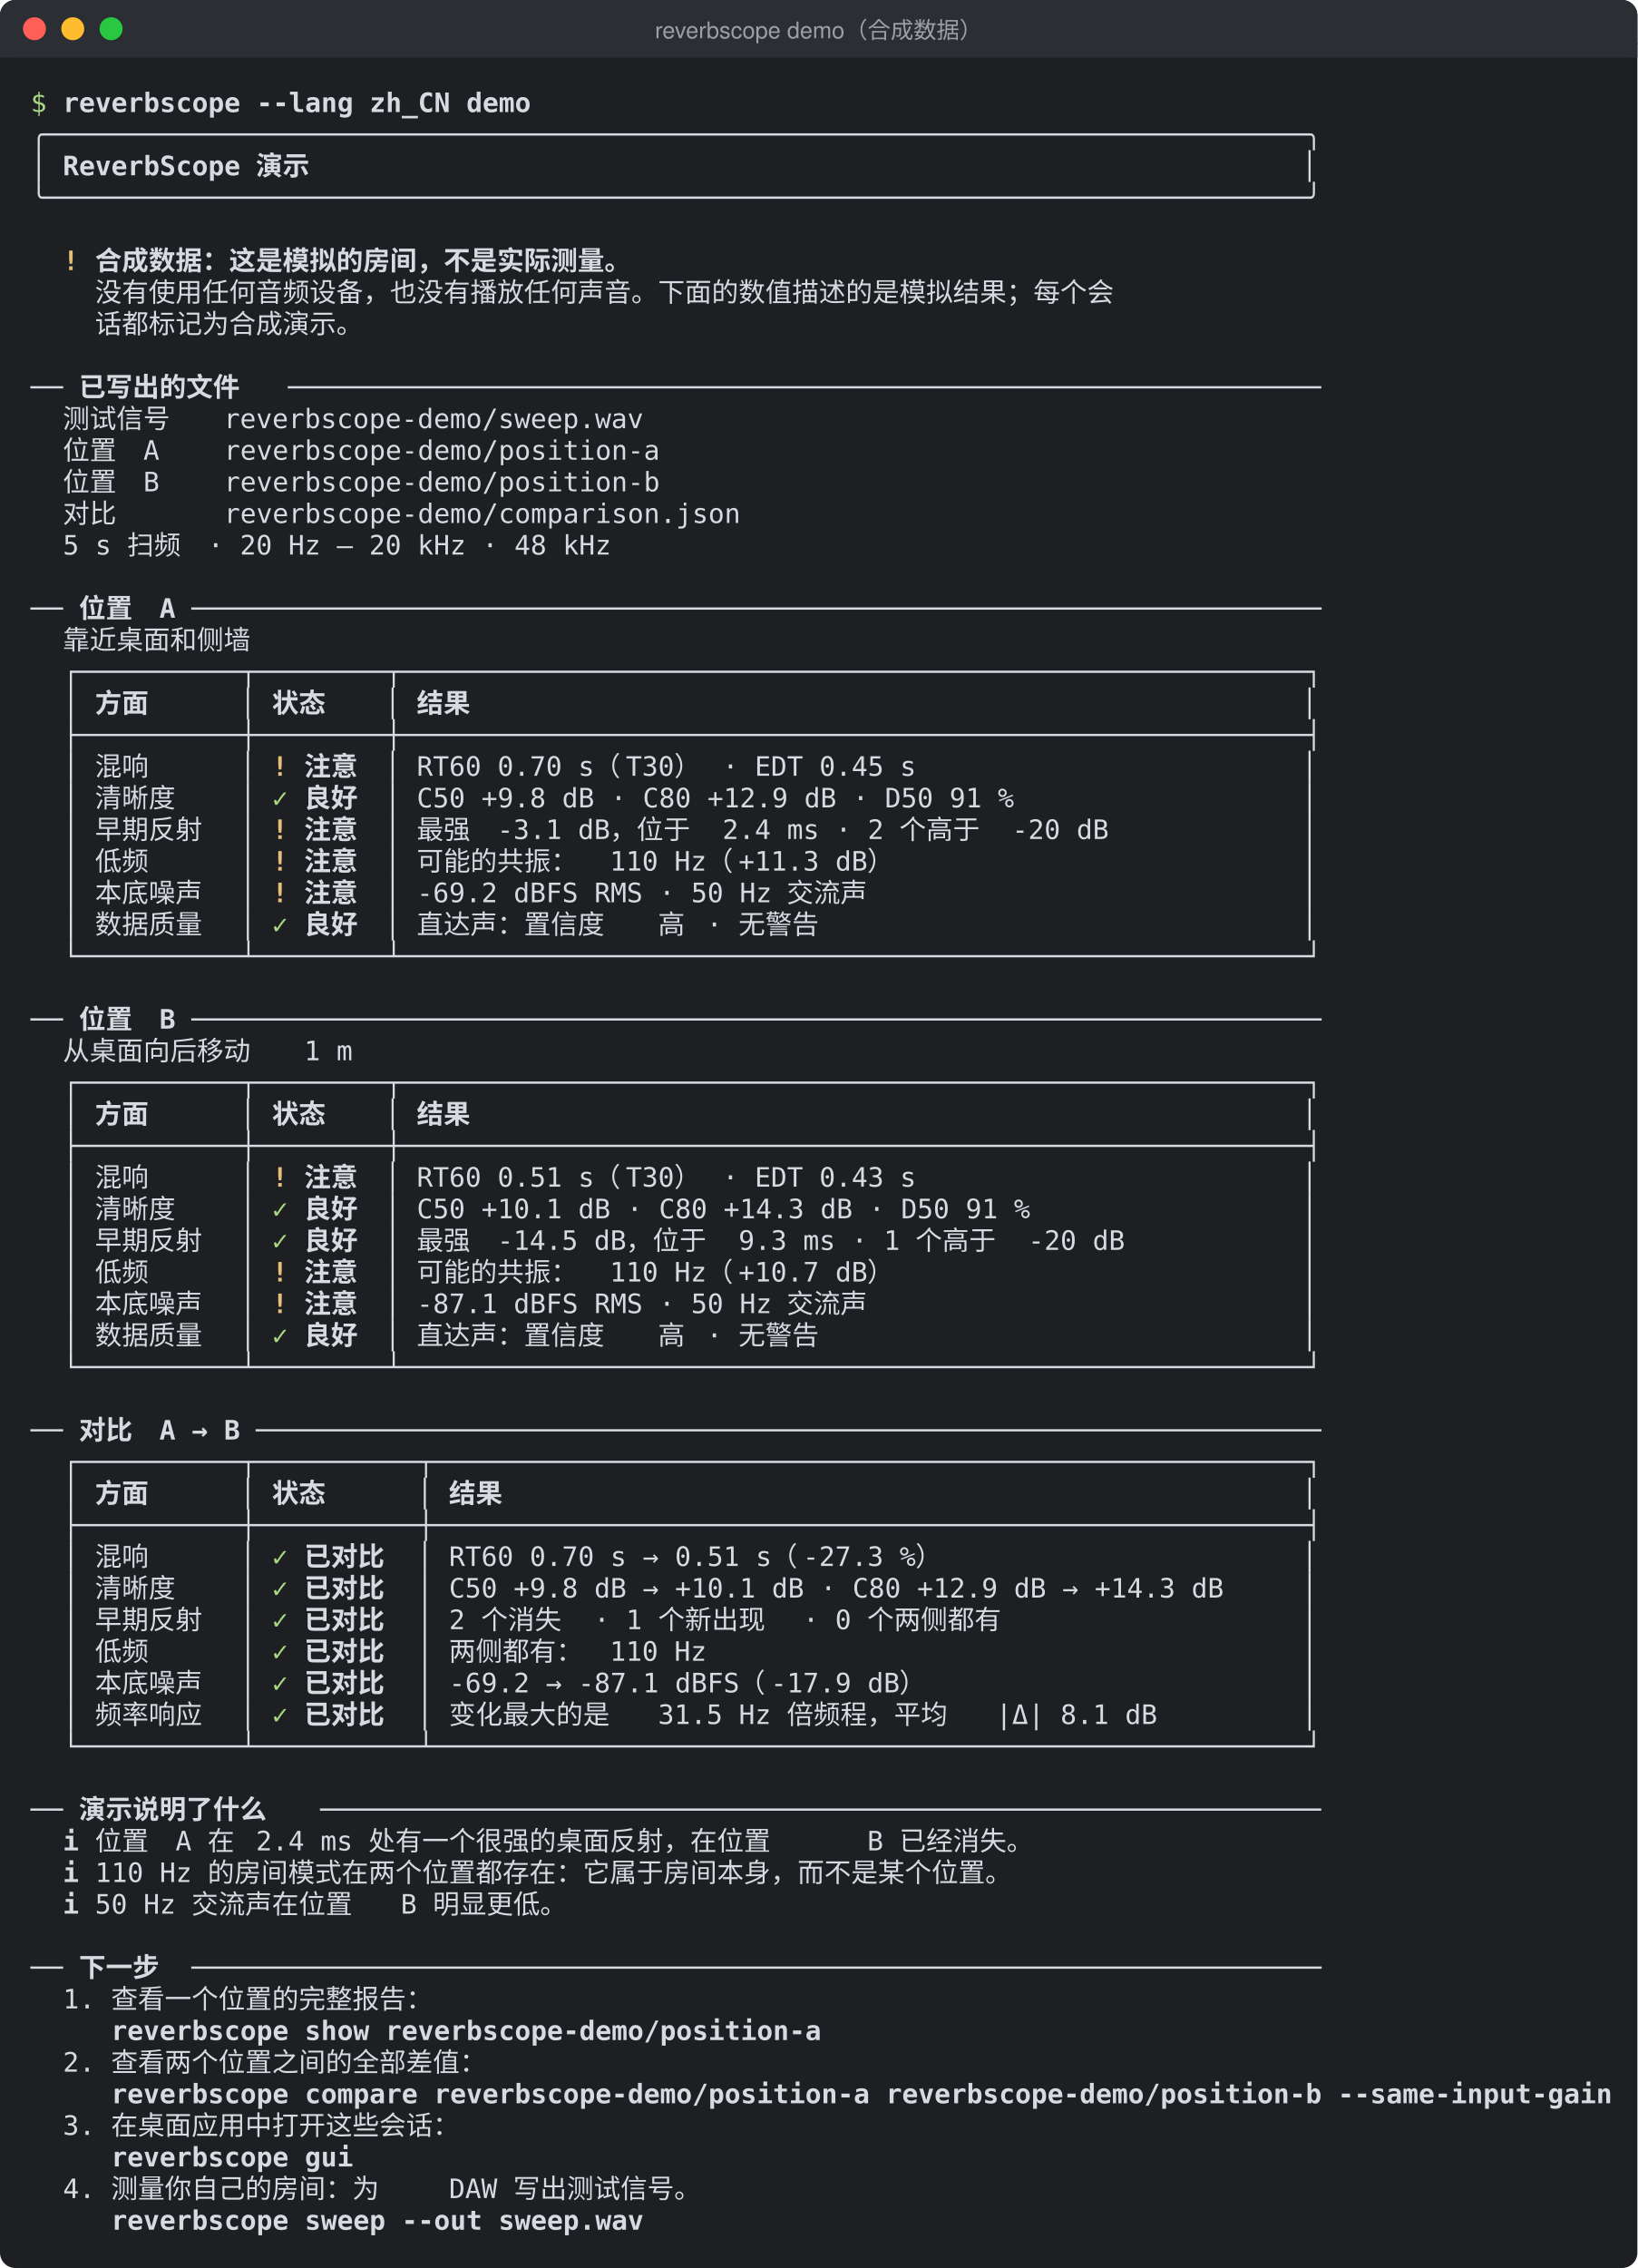
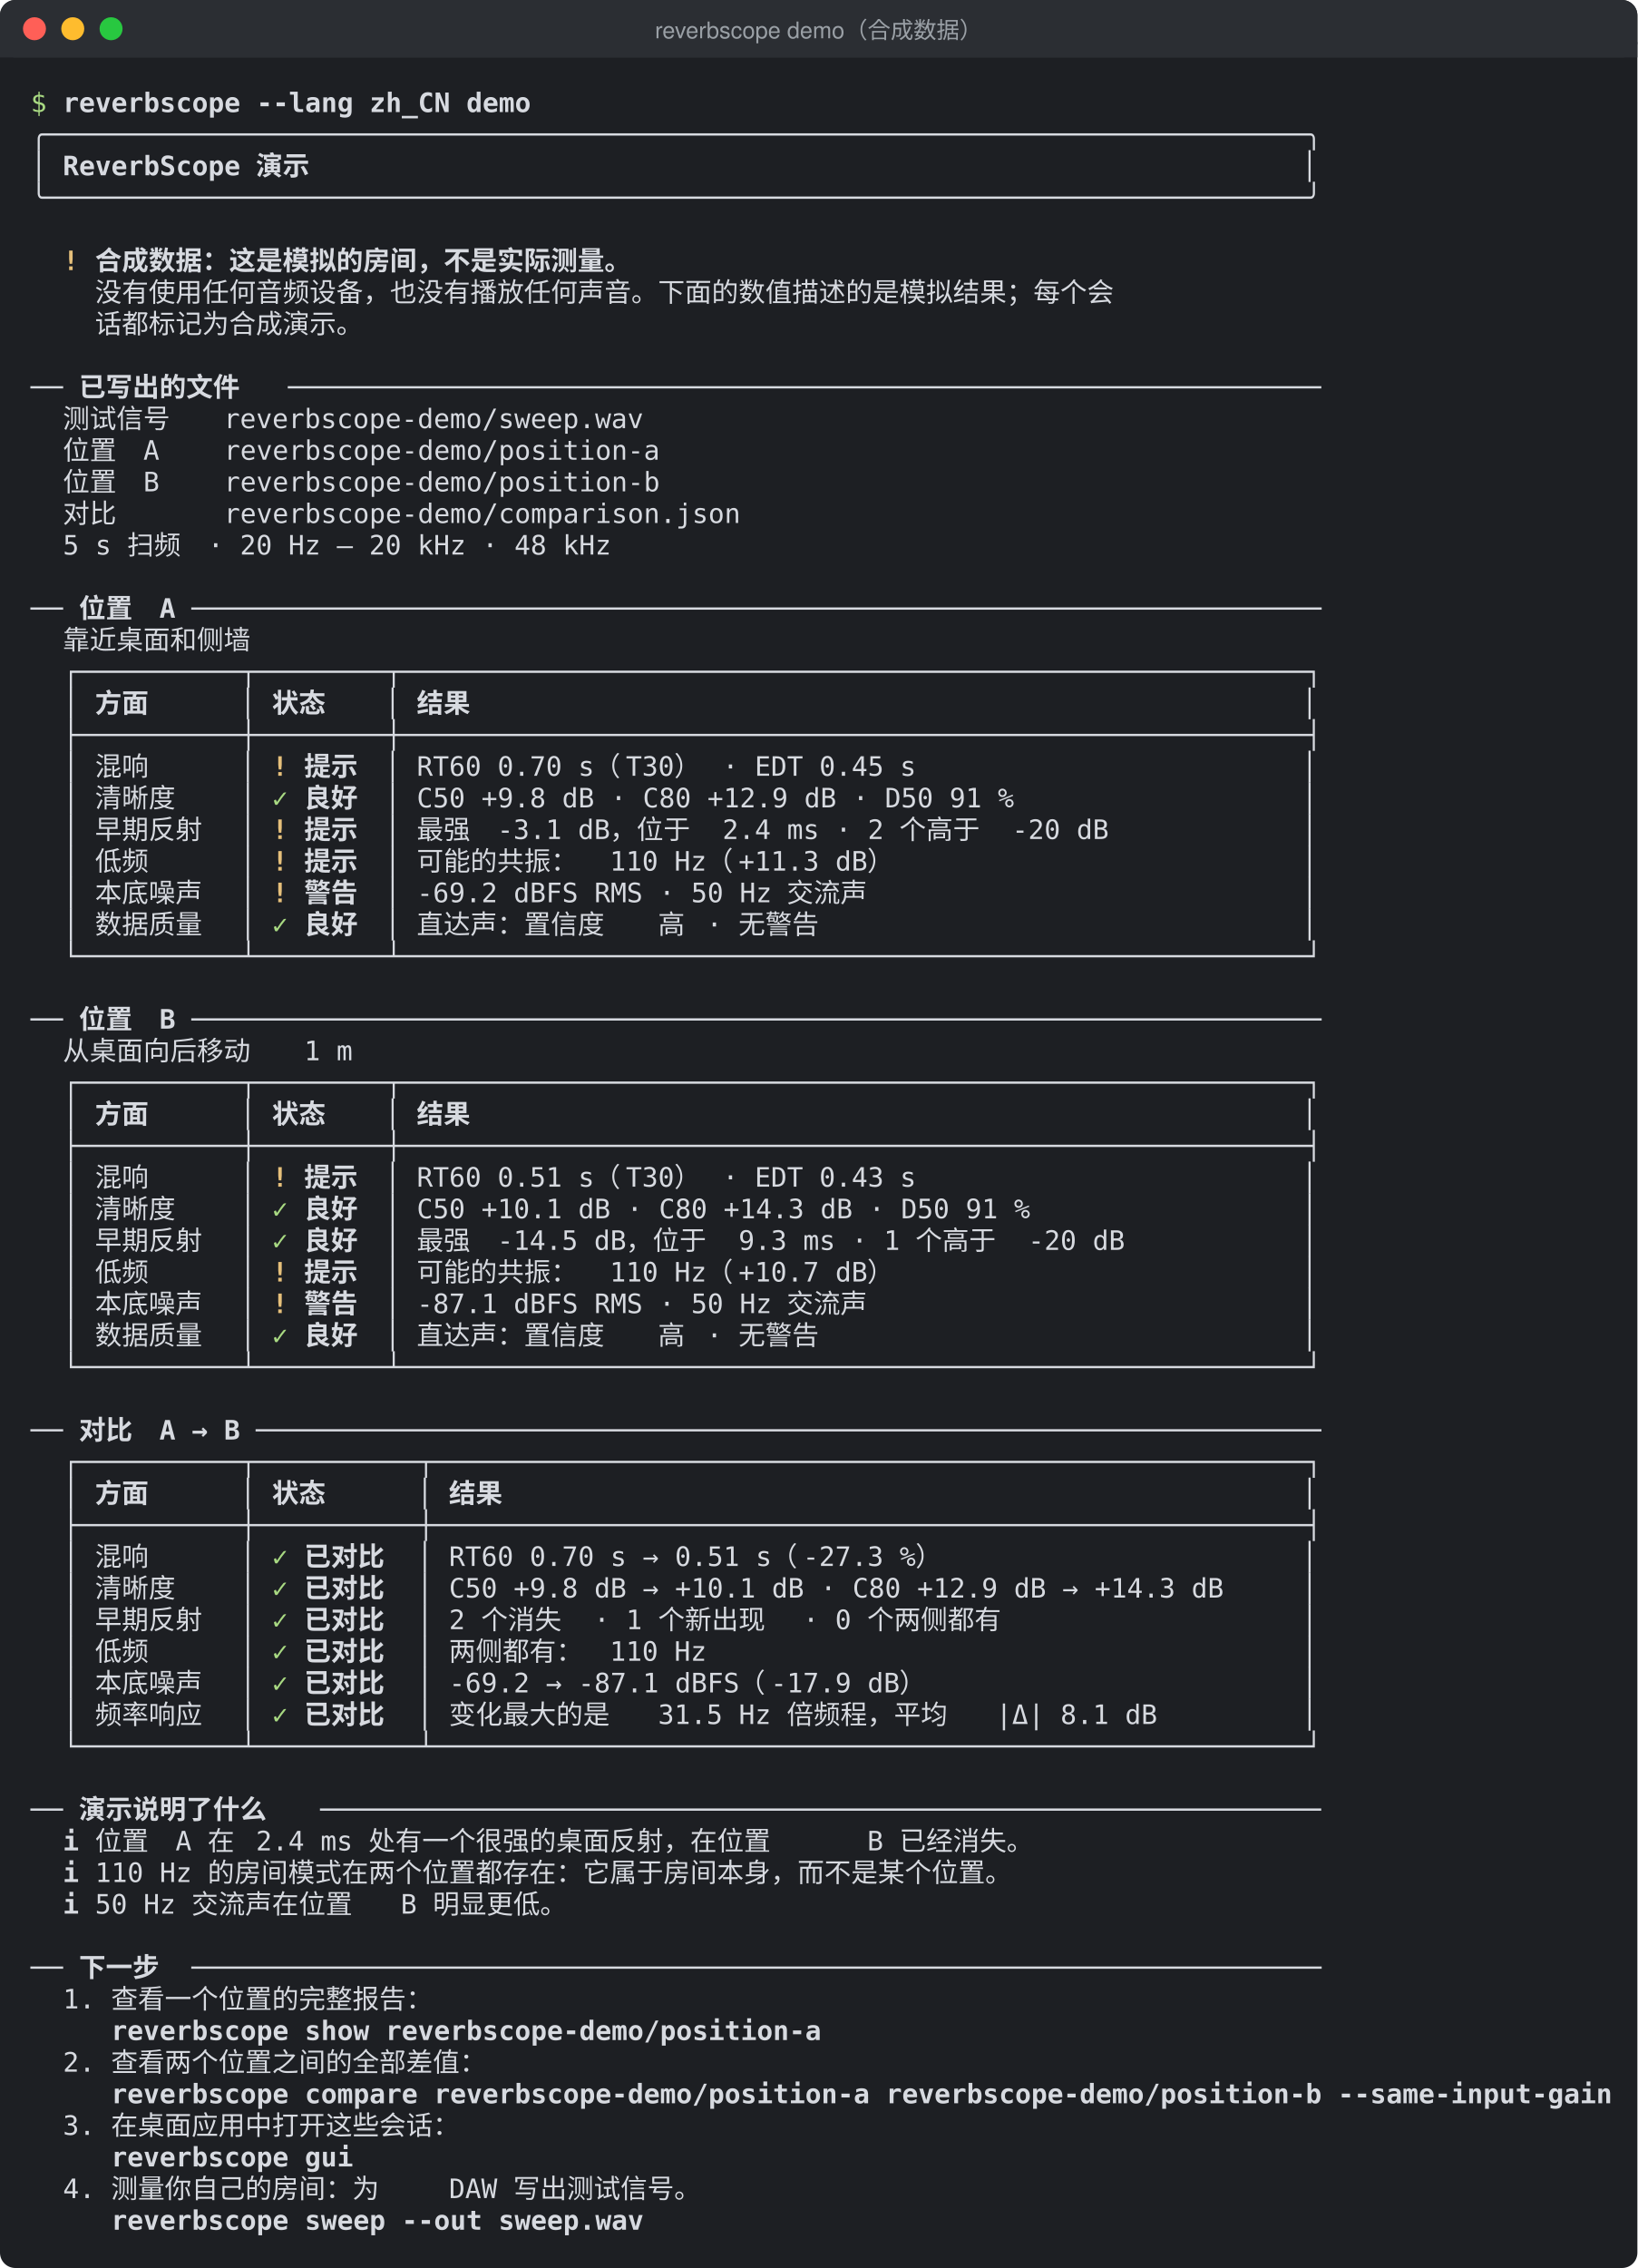
<svg xmlns="http://www.w3.org/2000/svg" width="855" height="1184" viewBox="0 0 855 1184" role="img" aria-label="reverbscope demo（合成数据）">
  <rect width="855" height="1184" rx="8" fill="#1d1f23" />
  <rect width="855" height="30" rx="8" fill="#2b2e33" />
  <rect y="22" width="855" height="8" fill="#2b2e33" />
  <circle cx="18" cy="15" r="6" fill="#ff5f57" />
  <circle cx="38" cy="15" r="6" fill="#febc2e" />
  <circle cx="58" cy="15" r="6" fill="#28c840" />
  <text x="427.5" y="20" text-anchor="middle" fill="#9aa0a6" font-family="Helvetica, Arial, sans-serif" font-size="12">reverbscope demo（合成数据）</text>
  <g font-family="DejaVu Sans Mono, Menlo, Consolas, Noto Sans Mono CJK SC, monospace" font-size="14" fill="#d7dae0">
    <text x="16" y="58.5" xml:space="preserve">
      <tspan x="16.0" fill="#a8d982">$</tspan>
      <tspan x="24.4"> </tspan>
      <tspan x="32.8" font-weight="bold">reverbscope --lang zh_CN demo</tspan>
    </text>
    <text x="16" y="75" xml:space="preserve">
      <tspan x="16.0" opacity="0.62">╭──────────────────────────────────────────────────────────────────────────────╮</tspan>
    </text>
    <text x="16" y="91.5" xml:space="preserve">
      <tspan x="16.0" opacity="0.62">│</tspan>
      <tspan x="24.4"> </tspan>
      <tspan x="32.8" font-weight="bold">ReverbScope </tspan>
      <tspan x="133.6" font-weight="bold">演示</tspan>
      <tspan x="167.2">                                                             </tspan>
      <tspan x="679.6" opacity="0.62">│</tspan>
    </text>
    <text x="16" y="108" xml:space="preserve">
      <tspan x="16.0" opacity="0.62">╰──────────────────────────────────────────────────────────────────────────────╯</tspan>
    </text>
    <text x="16" y="124.5" xml:space="preserve" />
    <text x="16" y="141" xml:space="preserve">
      <tspan x="16.0">  </tspan>
      <tspan x="32.8" font-weight="bold" fill="#e6c07b">!</tspan>
      <tspan x="41.2"> </tspan>
      <tspan x="49.6" font-weight="bold">合成数据：这是模拟的房间，不是实际测量。</tspan>
    </text>
    <text x="16" y="157.5" xml:space="preserve">
      <tspan x="16.0">    </tspan>
      <tspan x="49.6">没有使用任何音频设备，也没有播放任何声音。下面的数值描述的是模拟结果；每个会</tspan>
    </text>
    <text x="16" y="174" xml:space="preserve">
      <tspan x="16.0">    </tspan>
      <tspan x="49.6">话都标记为合成演示。</tspan>
    </text>
    <text x="16" y="190.5" xml:space="preserve" />
    <text x="16" y="207" xml:space="preserve">
      <tspan x="16.0" opacity="0.62">──</tspan>
      <tspan x="32.8"> </tspan>
      <tspan x="41.2" font-weight="bold">已写出的文件</tspan>
      <tspan x="142.0"> </tspan>
      <tspan x="150.4" opacity="0.62">────────────────────────────────────────────────────────────────</tspan>
    </text>
    <text x="16" y="223.5" xml:space="preserve">
      <tspan x="16.0">  </tspan>
      <tspan x="32.8">测试信号</tspan>
      <tspan x="100.0">  reverbscope-demo/sweep.wav</tspan>
    </text>
    <text x="16" y="240" xml:space="preserve">
      <tspan x="16.0">  </tspan>
      <tspan x="32.8">位置</tspan>
      <tspan x="66.4"> A    reverbscope-demo/position-a</tspan>
    </text>
    <text x="16" y="256.5" xml:space="preserve">
      <tspan x="16.0">  </tspan>
      <tspan x="32.8">位置</tspan>
      <tspan x="66.4"> B    reverbscope-demo/position-b</tspan>
    </text>
    <text x="16" y="273" xml:space="preserve">
      <tspan x="16.0">  </tspan>
      <tspan x="32.8">对比</tspan>
      <tspan x="66.4">      reverbscope-demo/comparison.json</tspan>
    </text>
    <text x="16" y="289.5" xml:space="preserve">
      <tspan x="16.0">  5 s </tspan>
      <tspan x="66.4">扫频</tspan>
      <tspan x="100.0"> · 20 Hz – 20 kHz · 48 kHz</tspan>
    </text>
    <text x="16" y="306" xml:space="preserve" />
    <text x="16" y="322.5" xml:space="preserve">
      <tspan x="16.0" opacity="0.62">──</tspan>
      <tspan x="32.8"> </tspan>
      <tspan x="41.2" font-weight="bold">位置</tspan>
      <tspan x="74.8" font-weight="bold"> A</tspan>
      <tspan x="91.6"> </tspan>
      <tspan x="100.0" opacity="0.62">──────────────────────────────────────────────────────────────────────</tspan>
    </text>
    <text x="16" y="339" xml:space="preserve">
      <tspan x="16.0">  </tspan>
      <tspan x="32.8">靠近桌面和侧墙</tspan>
    </text>
    <text x="16" y="355.5" xml:space="preserve">
      <tspan x="16.0">  </tspan>
      <tspan x="32.8" opacity="0.62">┌──────────┬────────┬────────────────────────────────────────────────────────┐</tspan>
    </text>
    <text x="16" y="372" xml:space="preserve">
      <tspan x="16.0">  </tspan>
      <tspan x="32.8" opacity="0.62">│</tspan>
      <tspan x="41.2"> </tspan>
      <tspan x="49.6" font-weight="bold">方面</tspan>
      <tspan x="83.2">     </tspan>
      <tspan x="125.2" opacity="0.62">│</tspan>
      <tspan x="133.6"> </tspan>
      <tspan x="142.0" font-weight="bold">状态</tspan>
      <tspan x="175.6">   </tspan>
      <tspan x="200.8" opacity="0.62">│</tspan>
      <tspan x="209.2"> </tspan>
      <tspan x="217.6" font-weight="bold">结果</tspan>
      <tspan x="251.2">                                                   </tspan>
      <tspan x="679.6" opacity="0.62">│</tspan>
    </text>
    <text x="16" y="388.5" xml:space="preserve">
      <tspan x="16.0">  </tspan>
      <tspan x="32.8" opacity="0.62">├──────────┼────────┼────────────────────────────────────────────────────────┤</tspan>
    </text>
    <text x="16" y="405" xml:space="preserve">
      <tspan x="16.0">  </tspan>
      <tspan x="32.8" opacity="0.62">│</tspan>
      <tspan x="41.2"> </tspan>
      <tspan x="49.6">混响</tspan>
      <tspan x="83.2">     </tspan>
      <tspan x="125.2" opacity="0.62">│</tspan>
      <tspan x="133.6"> </tspan>
      <tspan x="142.0" font-weight="bold" fill="#e6c07b">!</tspan>
      <tspan x="150.4"> </tspan>
-       <tspan x="158.8" font-weight="bold">注意</tspan>
+       <tspan x="158.8" font-weight="bold">提示</tspan>
      <tspan x="192.4"> </tspan>
      <tspan x="200.8" opacity="0.62">│</tspan>
      <tspan x="209.2"> RT60 0.70 s</tspan>
      <tspan x="310.0">（</tspan>
      <tspan x="326.8">T30</tspan>
      <tspan x="352.0">）</tspan>
      <tspan x="368.8"> · EDT 0.45 s                        </tspan>
      <tspan x="679.6" opacity="0.62">│</tspan>
    </text>
    <text x="16" y="421.5" xml:space="preserve">
      <tspan x="16.0">  </tspan>
      <tspan x="32.8" opacity="0.62">│</tspan>
      <tspan x="41.2"> </tspan>
      <tspan x="49.6">清晰度</tspan>
      <tspan x="100.0">   </tspan>
      <tspan x="125.2" opacity="0.62">│</tspan>
      <tspan x="133.6"> </tspan>
      <tspan x="142.0" fill="#a8d982">✓</tspan>
      <tspan x="150.4"> </tspan>
      <tspan x="158.8" font-weight="bold">良好</tspan>
      <tspan x="192.4"> </tspan>
      <tspan x="200.8" opacity="0.62">│</tspan>
      <tspan x="209.2"> C50 +9.8 dB · C80 +12.9 dB · D50 91 %                  </tspan>
      <tspan x="679.6" opacity="0.62">│</tspan>
    </text>
    <text x="16" y="438" xml:space="preserve">
      <tspan x="16.0">  </tspan>
      <tspan x="32.8" opacity="0.62">│</tspan>
      <tspan x="41.2"> </tspan>
      <tspan x="49.6">早期反射</tspan>
      <tspan x="116.8"> </tspan>
      <tspan x="125.2" opacity="0.62">│</tspan>
      <tspan x="133.6"> </tspan>
      <tspan x="142.0" font-weight="bold" fill="#e6c07b">!</tspan>
      <tspan x="150.4"> </tspan>
-       <tspan x="158.8" font-weight="bold">注意</tspan>
+       <tspan x="158.8" font-weight="bold">提示</tspan>
      <tspan x="192.4"> </tspan>
      <tspan x="200.8" opacity="0.62">│</tspan>
      <tspan x="209.2"> </tspan>
      <tspan x="217.6">最强</tspan>
      <tspan x="251.2"> -3.1 dB</tspan>
      <tspan x="318.4">，位于</tspan>
      <tspan x="368.8"> 2.4 ms · 2 </tspan>
      <tspan x="469.6">个高于</tspan>
      <tspan x="520.0"> -20 dB            </tspan>
      <tspan x="679.6" opacity="0.62">│</tspan>
    </text>
    <text x="16" y="454.5" xml:space="preserve">
      <tspan x="16.0">  </tspan>
      <tspan x="32.8" opacity="0.62">│</tspan>
      <tspan x="41.2"> </tspan>
      <tspan x="49.6">低频</tspan>
      <tspan x="83.2">     </tspan>
      <tspan x="125.2" opacity="0.62">│</tspan>
      <tspan x="133.6"> </tspan>
      <tspan x="142.0" font-weight="bold" fill="#e6c07b">!</tspan>
      <tspan x="150.4"> </tspan>
-       <tspan x="158.8" font-weight="bold">注意</tspan>
+       <tspan x="158.8" font-weight="bold">提示</tspan>
      <tspan x="192.4"> </tspan>
      <tspan x="200.8" opacity="0.62">│</tspan>
      <tspan x="209.2"> </tspan>
      <tspan x="217.6">可能的共振：</tspan>
      <tspan x="318.4">110 Hz</tspan>
      <tspan x="368.8">（</tspan>
      <tspan x="385.6">+11.3 dB</tspan>
      <tspan x="452.8">）</tspan>
      <tspan x="469.6">                         </tspan>
      <tspan x="679.6" opacity="0.62">│</tspan>
    </text>
    <text x="16" y="471" xml:space="preserve">
      <tspan x="16.0">  </tspan>
      <tspan x="32.8" opacity="0.62">│</tspan>
      <tspan x="41.2"> </tspan>
      <tspan x="49.6">本底噪声</tspan>
      <tspan x="116.8"> </tspan>
      <tspan x="125.2" opacity="0.62">│</tspan>
      <tspan x="133.6"> </tspan>
      <tspan x="142.0" font-weight="bold" fill="#e6c07b">!</tspan>
      <tspan x="150.4"> </tspan>
-       <tspan x="158.8" font-weight="bold">注意</tspan>
+       <tspan x="158.8" font-weight="bold">警告</tspan>
      <tspan x="192.4"> </tspan>
      <tspan x="200.8" opacity="0.62">│</tspan>
      <tspan x="209.2"> -69.2 dBFS RMS · 50 Hz </tspan>
      <tspan x="410.8">交流声</tspan>
      <tspan x="461.2">                          </tspan>
      <tspan x="679.6" opacity="0.62">│</tspan>
    </text>
    <text x="16" y="487.5" xml:space="preserve">
      <tspan x="16.0">  </tspan>
      <tspan x="32.8" opacity="0.62">│</tspan>
      <tspan x="41.2"> </tspan>
      <tspan x="49.6">数据质量</tspan>
      <tspan x="116.8"> </tspan>
      <tspan x="125.2" opacity="0.62">│</tspan>
      <tspan x="133.6"> </tspan>
      <tspan x="142.0" fill="#a8d982">✓</tspan>
      <tspan x="150.4"> </tspan>
      <tspan x="158.8" font-weight="bold">良好</tspan>
      <tspan x="192.4"> </tspan>
      <tspan x="200.8" opacity="0.62">│</tspan>
      <tspan x="209.2"> </tspan>
      <tspan x="217.6">直达声：置信度</tspan>
      <tspan x="335.2"> </tspan>
      <tspan x="343.6">高</tspan>
      <tspan x="360.4"> · </tspan>
      <tspan x="385.6">无警告</tspan>
      <tspan x="436.0">                             </tspan>
      <tspan x="679.6" opacity="0.62">│</tspan>
    </text>
    <text x="16" y="504" xml:space="preserve">
      <tspan x="16.0">  </tspan>
      <tspan x="32.8" opacity="0.62">└──────────┴────────┴────────────────────────────────────────────────────────┘</tspan>
    </text>
    <text x="16" y="520.5" xml:space="preserve" />
    <text x="16" y="537" xml:space="preserve">
      <tspan x="16.0" opacity="0.62">──</tspan>
      <tspan x="32.8"> </tspan>
      <tspan x="41.2" font-weight="bold">位置</tspan>
      <tspan x="74.8" font-weight="bold"> B</tspan>
      <tspan x="91.6"> </tspan>
      <tspan x="100.0" opacity="0.62">──────────────────────────────────────────────────────────────────────</tspan>
    </text>
    <text x="16" y="553.5" xml:space="preserve">
      <tspan x="16.0">  </tspan>
      <tspan x="32.8">从桌面向后移动</tspan>
      <tspan x="150.4"> 1 m</tspan>
    </text>
    <text x="16" y="570" xml:space="preserve">
      <tspan x="16.0">  </tspan>
      <tspan x="32.8" opacity="0.62">┌──────────┬────────┬────────────────────────────────────────────────────────┐</tspan>
    </text>
    <text x="16" y="586.5" xml:space="preserve">
      <tspan x="16.0">  </tspan>
      <tspan x="32.8" opacity="0.62">│</tspan>
      <tspan x="41.2"> </tspan>
      <tspan x="49.6" font-weight="bold">方面</tspan>
      <tspan x="83.2">     </tspan>
      <tspan x="125.2" opacity="0.62">│</tspan>
      <tspan x="133.6"> </tspan>
      <tspan x="142.0" font-weight="bold">状态</tspan>
      <tspan x="175.6">   </tspan>
      <tspan x="200.8" opacity="0.62">│</tspan>
      <tspan x="209.2"> </tspan>
      <tspan x="217.6" font-weight="bold">结果</tspan>
      <tspan x="251.2">                                                   </tspan>
      <tspan x="679.6" opacity="0.62">│</tspan>
    </text>
    <text x="16" y="603" xml:space="preserve">
      <tspan x="16.0">  </tspan>
      <tspan x="32.8" opacity="0.62">├──────────┼────────┼────────────────────────────────────────────────────────┤</tspan>
    </text>
    <text x="16" y="619.5" xml:space="preserve">
      <tspan x="16.0">  </tspan>
      <tspan x="32.8" opacity="0.62">│</tspan>
      <tspan x="41.2"> </tspan>
      <tspan x="49.6">混响</tspan>
      <tspan x="83.2">     </tspan>
      <tspan x="125.2" opacity="0.62">│</tspan>
      <tspan x="133.6"> </tspan>
      <tspan x="142.0" font-weight="bold" fill="#e6c07b">!</tspan>
      <tspan x="150.4"> </tspan>
-       <tspan x="158.8" font-weight="bold">注意</tspan>
+       <tspan x="158.8" font-weight="bold">提示</tspan>
      <tspan x="192.4"> </tspan>
      <tspan x="200.8" opacity="0.62">│</tspan>
      <tspan x="209.2"> RT60 0.51 s</tspan>
      <tspan x="310.0">（</tspan>
      <tspan x="326.8">T30</tspan>
      <tspan x="352.0">）</tspan>
      <tspan x="368.8"> · EDT 0.43 s                        </tspan>
      <tspan x="679.6" opacity="0.62">│</tspan>
    </text>
    <text x="16" y="636" xml:space="preserve">
      <tspan x="16.0">  </tspan>
      <tspan x="32.8" opacity="0.62">│</tspan>
      <tspan x="41.2"> </tspan>
      <tspan x="49.6">清晰度</tspan>
      <tspan x="100.0">   </tspan>
      <tspan x="125.2" opacity="0.62">│</tspan>
      <tspan x="133.6"> </tspan>
      <tspan x="142.0" fill="#a8d982">✓</tspan>
      <tspan x="150.4"> </tspan>
      <tspan x="158.8" font-weight="bold">良好</tspan>
      <tspan x="192.4"> </tspan>
      <tspan x="200.8" opacity="0.62">│</tspan>
      <tspan x="209.2"> C50 +10.1 dB · C80 +14.3 dB · D50 91 %                 </tspan>
      <tspan x="679.6" opacity="0.62">│</tspan>
    </text>
    <text x="16" y="652.5" xml:space="preserve">
      <tspan x="16.0">  </tspan>
      <tspan x="32.8" opacity="0.62">│</tspan>
      <tspan x="41.2"> </tspan>
      <tspan x="49.6">早期反射</tspan>
      <tspan x="116.8"> </tspan>
      <tspan x="125.2" opacity="0.62">│</tspan>
      <tspan x="133.6"> </tspan>
      <tspan x="142.0" fill="#a8d982">✓</tspan>
      <tspan x="150.4"> </tspan>
      <tspan x="158.8" font-weight="bold">良好</tspan>
      <tspan x="192.4"> </tspan>
      <tspan x="200.8" opacity="0.62">│</tspan>
      <tspan x="209.2"> </tspan>
      <tspan x="217.6">最强</tspan>
      <tspan x="251.2"> -14.5 dB</tspan>
      <tspan x="326.8">，位于</tspan>
      <tspan x="377.2"> 9.3 ms · 1 </tspan>
      <tspan x="478.0">个高于</tspan>
      <tspan x="528.4"> -20 dB           </tspan>
      <tspan x="679.6" opacity="0.62">│</tspan>
    </text>
    <text x="16" y="669" xml:space="preserve">
      <tspan x="16.0">  </tspan>
      <tspan x="32.8" opacity="0.62">│</tspan>
      <tspan x="41.2"> </tspan>
      <tspan x="49.6">低频</tspan>
      <tspan x="83.2">     </tspan>
      <tspan x="125.2" opacity="0.62">│</tspan>
      <tspan x="133.6"> </tspan>
      <tspan x="142.0" font-weight="bold" fill="#e6c07b">!</tspan>
      <tspan x="150.4"> </tspan>
-       <tspan x="158.8" font-weight="bold">注意</tspan>
+       <tspan x="158.8" font-weight="bold">提示</tspan>
      <tspan x="192.4"> </tspan>
      <tspan x="200.8" opacity="0.62">│</tspan>
      <tspan x="209.2"> </tspan>
      <tspan x="217.6">可能的共振：</tspan>
      <tspan x="318.4">110 Hz</tspan>
      <tspan x="368.8">（</tspan>
      <tspan x="385.6">+10.7 dB</tspan>
      <tspan x="452.8">）</tspan>
      <tspan x="469.6">                         </tspan>
      <tspan x="679.6" opacity="0.62">│</tspan>
    </text>
    <text x="16" y="685.5" xml:space="preserve">
      <tspan x="16.0">  </tspan>
      <tspan x="32.8" opacity="0.62">│</tspan>
      <tspan x="41.2"> </tspan>
      <tspan x="49.6">本底噪声</tspan>
      <tspan x="116.8"> </tspan>
      <tspan x="125.2" opacity="0.62">│</tspan>
      <tspan x="133.6"> </tspan>
      <tspan x="142.0" font-weight="bold" fill="#e6c07b">!</tspan>
      <tspan x="150.4"> </tspan>
-       <tspan x="158.8" font-weight="bold">注意</tspan>
+       <tspan x="158.8" font-weight="bold">警告</tspan>
      <tspan x="192.4"> </tspan>
      <tspan x="200.8" opacity="0.62">│</tspan>
      <tspan x="209.2"> -87.1 dBFS RMS · 50 Hz </tspan>
      <tspan x="410.8">交流声</tspan>
      <tspan x="461.2">                          </tspan>
      <tspan x="679.6" opacity="0.62">│</tspan>
    </text>
    <text x="16" y="702" xml:space="preserve">
      <tspan x="16.0">  </tspan>
      <tspan x="32.8" opacity="0.62">│</tspan>
      <tspan x="41.2"> </tspan>
      <tspan x="49.6">数据质量</tspan>
      <tspan x="116.8"> </tspan>
      <tspan x="125.2" opacity="0.62">│</tspan>
      <tspan x="133.6"> </tspan>
      <tspan x="142.0" fill="#a8d982">✓</tspan>
      <tspan x="150.4"> </tspan>
      <tspan x="158.8" font-weight="bold">良好</tspan>
      <tspan x="192.4"> </tspan>
      <tspan x="200.8" opacity="0.62">│</tspan>
      <tspan x="209.2"> </tspan>
      <tspan x="217.6">直达声：置信度</tspan>
      <tspan x="335.2"> </tspan>
      <tspan x="343.6">高</tspan>
      <tspan x="360.4"> · </tspan>
      <tspan x="385.6">无警告</tspan>
      <tspan x="436.0">                             </tspan>
      <tspan x="679.6" opacity="0.62">│</tspan>
    </text>
    <text x="16" y="718.5" xml:space="preserve">
      <tspan x="16.0">  </tspan>
      <tspan x="32.8" opacity="0.62">└──────────┴────────┴────────────────────────────────────────────────────────┘</tspan>
    </text>
    <text x="16" y="735" xml:space="preserve" />
    <text x="16" y="751.5" xml:space="preserve">
      <tspan x="16.0" opacity="0.62">──</tspan>
      <tspan x="32.8"> </tspan>
      <tspan x="41.2" font-weight="bold">对比</tspan>
      <tspan x="74.8" font-weight="bold"> A → B</tspan>
      <tspan x="125.2"> </tspan>
      <tspan x="133.6" opacity="0.62">──────────────────────────────────────────────────────────────────</tspan>
    </text>
    <text x="16" y="768" xml:space="preserve">
      <tspan x="16.0">  </tspan>
      <tspan x="32.8" opacity="0.62">┌──────────┬──────────┬──────────────────────────────────────────────────────┐</tspan>
    </text>
    <text x="16" y="784.5" xml:space="preserve">
      <tspan x="16.0">  </tspan>
      <tspan x="32.8" opacity="0.62">│</tspan>
      <tspan x="41.2"> </tspan>
      <tspan x="49.6" font-weight="bold">方面</tspan>
      <tspan x="83.2">     </tspan>
      <tspan x="125.2" opacity="0.62">│</tspan>
      <tspan x="133.6"> </tspan>
      <tspan x="142.0" font-weight="bold">状态</tspan>
      <tspan x="175.6">     </tspan>
      <tspan x="217.6" opacity="0.62">│</tspan>
      <tspan x="226.0"> </tspan>
      <tspan x="234.4" font-weight="bold">结果</tspan>
      <tspan x="268.0">                                                 </tspan>
      <tspan x="679.6" opacity="0.62">│</tspan>
    </text>
    <text x="16" y="801" xml:space="preserve">
      <tspan x="16.0">  </tspan>
      <tspan x="32.8" opacity="0.62">├──────────┼──────────┼──────────────────────────────────────────────────────┤</tspan>
    </text>
    <text x="16" y="817.5" xml:space="preserve">
      <tspan x="16.0">  </tspan>
      <tspan x="32.8" opacity="0.62">│</tspan>
      <tspan x="41.2"> </tspan>
      <tspan x="49.6">混响</tspan>
      <tspan x="83.2">     </tspan>
      <tspan x="125.2" opacity="0.62">│</tspan>
      <tspan x="133.6"> </tspan>
      <tspan x="142.0" fill="#a8d982">✓</tspan>
      <tspan x="150.4"> </tspan>
      <tspan x="158.8" font-weight="bold">已对比</tspan>
      <tspan x="209.2"> </tspan>
      <tspan x="217.6" opacity="0.62">│</tspan>
      <tspan x="226.0"> RT60 0.70 s → 0.51 s</tspan>
      <tspan x="402.4">（</tspan>
      <tspan x="419.2">-27.3 %</tspan>
      <tspan x="478.0">）</tspan>
      <tspan x="494.8">                      </tspan>
      <tspan x="679.6" opacity="0.62">│</tspan>
    </text>
    <text x="16" y="834" xml:space="preserve">
      <tspan x="16.0">  </tspan>
      <tspan x="32.8" opacity="0.62">│</tspan>
      <tspan x="41.2"> </tspan>
      <tspan x="49.6">清晰度</tspan>
      <tspan x="100.0">   </tspan>
      <tspan x="125.2" opacity="0.62">│</tspan>
      <tspan x="133.6"> </tspan>
      <tspan x="142.0" fill="#a8d982">✓</tspan>
      <tspan x="150.4"> </tspan>
      <tspan x="158.8" font-weight="bold">已对比</tspan>
      <tspan x="209.2"> </tspan>
      <tspan x="217.6" opacity="0.62">│</tspan>
      <tspan x="226.0"> C50 +9.8 dB → +10.1 dB · C80 +12.9 dB → +14.3 dB     </tspan>
      <tspan x="679.6" opacity="0.62">│</tspan>
    </text>
    <text x="16" y="850.5" xml:space="preserve">
      <tspan x="16.0">  </tspan>
      <tspan x="32.8" opacity="0.62">│</tspan>
      <tspan x="41.2"> </tspan>
      <tspan x="49.6">早期反射</tspan>
      <tspan x="116.8"> </tspan>
      <tspan x="125.2" opacity="0.62">│</tspan>
      <tspan x="133.6"> </tspan>
      <tspan x="142.0" fill="#a8d982">✓</tspan>
      <tspan x="150.4"> </tspan>
      <tspan x="158.8" font-weight="bold">已对比</tspan>
      <tspan x="209.2"> </tspan>
      <tspan x="217.6" opacity="0.62">│</tspan>
      <tspan x="226.0"> 2 </tspan>
      <tspan x="251.2">个消失</tspan>
      <tspan x="301.6"> · 1 </tspan>
      <tspan x="343.6">个新出现</tspan>
      <tspan x="410.8"> · 0 </tspan>
      <tspan x="452.8">个两侧都有</tspan>
      <tspan x="536.8">                 </tspan>
      <tspan x="679.6" opacity="0.62">│</tspan>
    </text>
    <text x="16" y="867" xml:space="preserve">
      <tspan x="16.0">  </tspan>
      <tspan x="32.8" opacity="0.62">│</tspan>
      <tspan x="41.2"> </tspan>
      <tspan x="49.6">低频</tspan>
      <tspan x="83.2">     </tspan>
      <tspan x="125.2" opacity="0.62">│</tspan>
      <tspan x="133.6"> </tspan>
      <tspan x="142.0" fill="#a8d982">✓</tspan>
      <tspan x="150.4"> </tspan>
      <tspan x="158.8" font-weight="bold">已对比</tspan>
      <tspan x="209.2"> </tspan>
      <tspan x="217.6" opacity="0.62">│</tspan>
      <tspan x="226.0"> </tspan>
      <tspan x="234.4">两侧都有：</tspan>
      <tspan x="318.4">110 Hz                                     </tspan>
      <tspan x="679.6" opacity="0.62">│</tspan>
    </text>
    <text x="16" y="883.5" xml:space="preserve">
      <tspan x="16.0">  </tspan>
      <tspan x="32.8" opacity="0.62">│</tspan>
      <tspan x="41.2"> </tspan>
      <tspan x="49.6">本底噪声</tspan>
      <tspan x="116.8"> </tspan>
      <tspan x="125.2" opacity="0.62">│</tspan>
      <tspan x="133.6"> </tspan>
      <tspan x="142.0" fill="#a8d982">✓</tspan>
      <tspan x="150.4"> </tspan>
      <tspan x="158.8" font-weight="bold">已对比</tspan>
      <tspan x="209.2"> </tspan>
      <tspan x="217.6" opacity="0.62">│</tspan>
      <tspan x="226.0"> -69.2 → -87.1 dBFS</tspan>
      <tspan x="385.6">（</tspan>
      <tspan x="402.4">-17.9 dB</tspan>
      <tspan x="469.6">）</tspan>
      <tspan x="486.4">                       </tspan>
      <tspan x="679.6" opacity="0.62">│</tspan>
    </text>
    <text x="16" y="900" xml:space="preserve">
      <tspan x="16.0">  </tspan>
      <tspan x="32.8" opacity="0.62">│</tspan>
      <tspan x="41.2"> </tspan>
      <tspan x="49.6">频率响应</tspan>
      <tspan x="116.8"> </tspan>
      <tspan x="125.2" opacity="0.62">│</tspan>
      <tspan x="133.6"> </tspan>
      <tspan x="142.0" fill="#a8d982">✓</tspan>
      <tspan x="150.4"> </tspan>
      <tspan x="158.8" font-weight="bold">已对比</tspan>
      <tspan x="209.2"> </tspan>
      <tspan x="217.6" opacity="0.62">│</tspan>
      <tspan x="226.0"> </tspan>
      <tspan x="234.4">变化最大的是</tspan>
      <tspan x="335.2"> 31.5 Hz </tspan>
      <tspan x="410.8">倍频程，平均</tspan>
      <tspan x="511.6"> |Δ| 8.1 dB         </tspan>
      <tspan x="679.6" opacity="0.62">│</tspan>
    </text>
    <text x="16" y="916.5" xml:space="preserve">
      <tspan x="16.0">  </tspan>
      <tspan x="32.8" opacity="0.62">└──────────┴──────────┴──────────────────────────────────────────────────────┘</tspan>
    </text>
    <text x="16" y="933" xml:space="preserve" />
    <text x="16" y="949.5" xml:space="preserve">
      <tspan x="16.0" opacity="0.62">──</tspan>
      <tspan x="32.8"> </tspan>
      <tspan x="41.2" font-weight="bold">演示说明了什么</tspan>
      <tspan x="158.8"> </tspan>
      <tspan x="167.2" opacity="0.62">──────────────────────────────────────────────────────────────</tspan>
    </text>
    <text x="16" y="966" xml:space="preserve">
      <tspan x="16.0">  </tspan>
      <tspan x="32.8" font-weight="bold">i</tspan>
      <tspan x="41.2"> </tspan>
      <tspan x="49.6">位置</tspan>
      <tspan x="83.2"> A </tspan>
      <tspan x="108.4">在</tspan>
      <tspan x="125.2"> 2.4 ms </tspan>
      <tspan x="192.4">处有一个很强的桌面反射，在位置</tspan>
      <tspan x="444.4"> B </tspan>
      <tspan x="469.6">已经消失。</tspan>
    </text>
    <text x="16" y="982.5" xml:space="preserve">
      <tspan x="16.0">  </tspan>
      <tspan x="32.8" font-weight="bold">i</tspan>
      <tspan x="41.2"> 110 Hz </tspan>
      <tspan x="108.4">的房间模式在两个位置都存在：它属于房间本身，而不是某个位置。</tspan>
    </text>
    <text x="16" y="999" xml:space="preserve">
      <tspan x="16.0">  </tspan>
      <tspan x="32.8" font-weight="bold">i</tspan>
      <tspan x="41.2"> 50 Hz </tspan>
      <tspan x="100.0">交流声在位置</tspan>
      <tspan x="200.8"> B </tspan>
      <tspan x="226.0">明显更低。</tspan>
    </text>
    <text x="16" y="1015.5" xml:space="preserve" />
    <text x="16" y="1032" xml:space="preserve">
      <tspan x="16.0" opacity="0.62">──</tspan>
      <tspan x="32.8"> </tspan>
      <tspan x="41.2" font-weight="bold">下一步</tspan>
      <tspan x="91.6"> </tspan>
      <tspan x="100.0" opacity="0.62">──────────────────────────────────────────────────────────────────────</tspan>
    </text>
    <text x="16" y="1048.5" xml:space="preserve">
      <tspan x="16.0">  1. </tspan>
      <tspan x="58.0">查看一个位置的完整报告：</tspan>
    </text>
    <text x="16" y="1065" xml:space="preserve">
      <tspan x="16.0">     </tspan>
      <tspan x="58.0" font-weight="bold">reverbscope show reverbscope-demo/position-a</tspan>
    </text>
    <text x="16" y="1081.5" xml:space="preserve">
      <tspan x="16.0">  2. </tspan>
      <tspan x="58.0">查看两个位置之间的全部差值：</tspan>
    </text>
    <text x="16" y="1098" xml:space="preserve">
      <tspan x="16.0">     </tspan>
      <tspan x="58.0" font-weight="bold">reverbscope compare reverbscope-demo/position-a reverbscope-demo/position-b --same-input-gain</tspan>
    </text>
    <text x="16" y="1114.5" xml:space="preserve">
      <tspan x="16.0">  3. </tspan>
      <tspan x="58.0">在桌面应用中打开这些会话：</tspan>
    </text>
    <text x="16" y="1131" xml:space="preserve">
      <tspan x="16.0">     </tspan>
      <tspan x="58.0" font-weight="bold">reverbscope gui</tspan>
    </text>
    <text x="16" y="1147.5" xml:space="preserve">
      <tspan x="16.0">  4. </tspan>
      <tspan x="58.0">测量你自己的房间：为</tspan>
      <tspan x="226.0"> DAW </tspan>
      <tspan x="268.0">写出测试信号。</tspan>
    </text>
    <text x="16" y="1164" xml:space="preserve">
      <tspan x="16.0">     </tspan>
      <tspan x="58.0" font-weight="bold">reverbscope sweep --out sweep.wav</tspan>
    </text>
  </g>
</svg>
